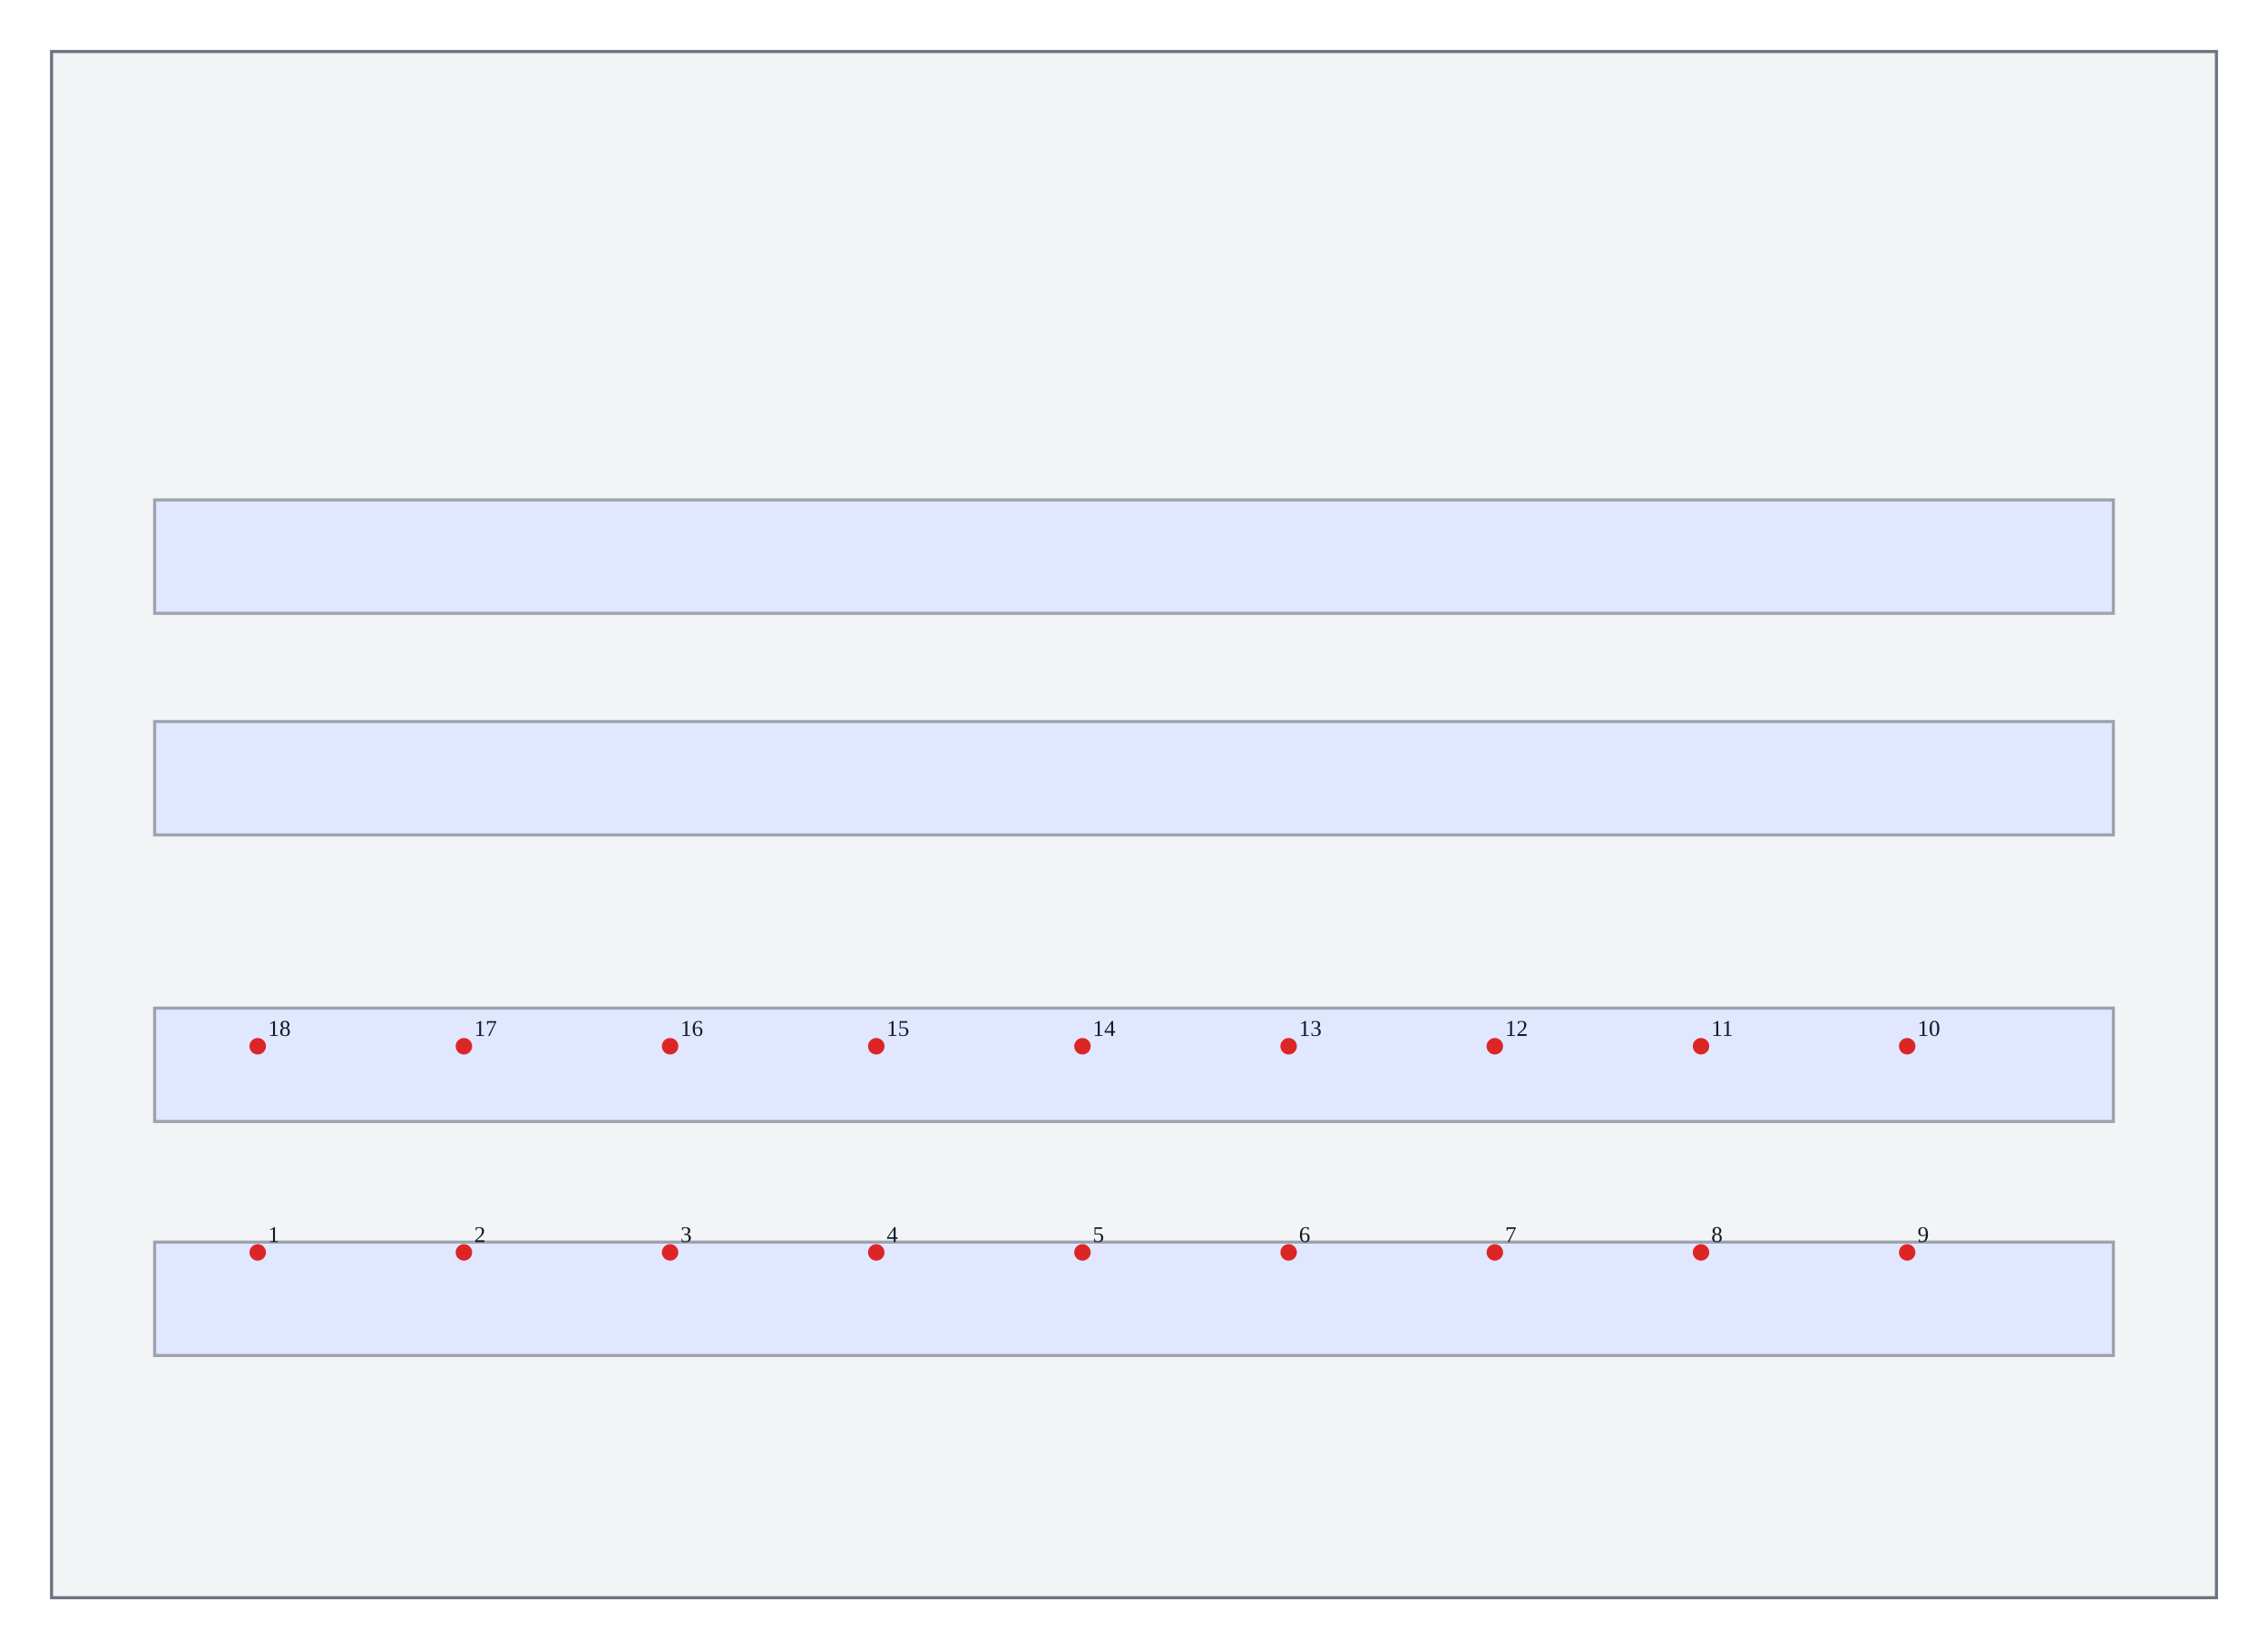
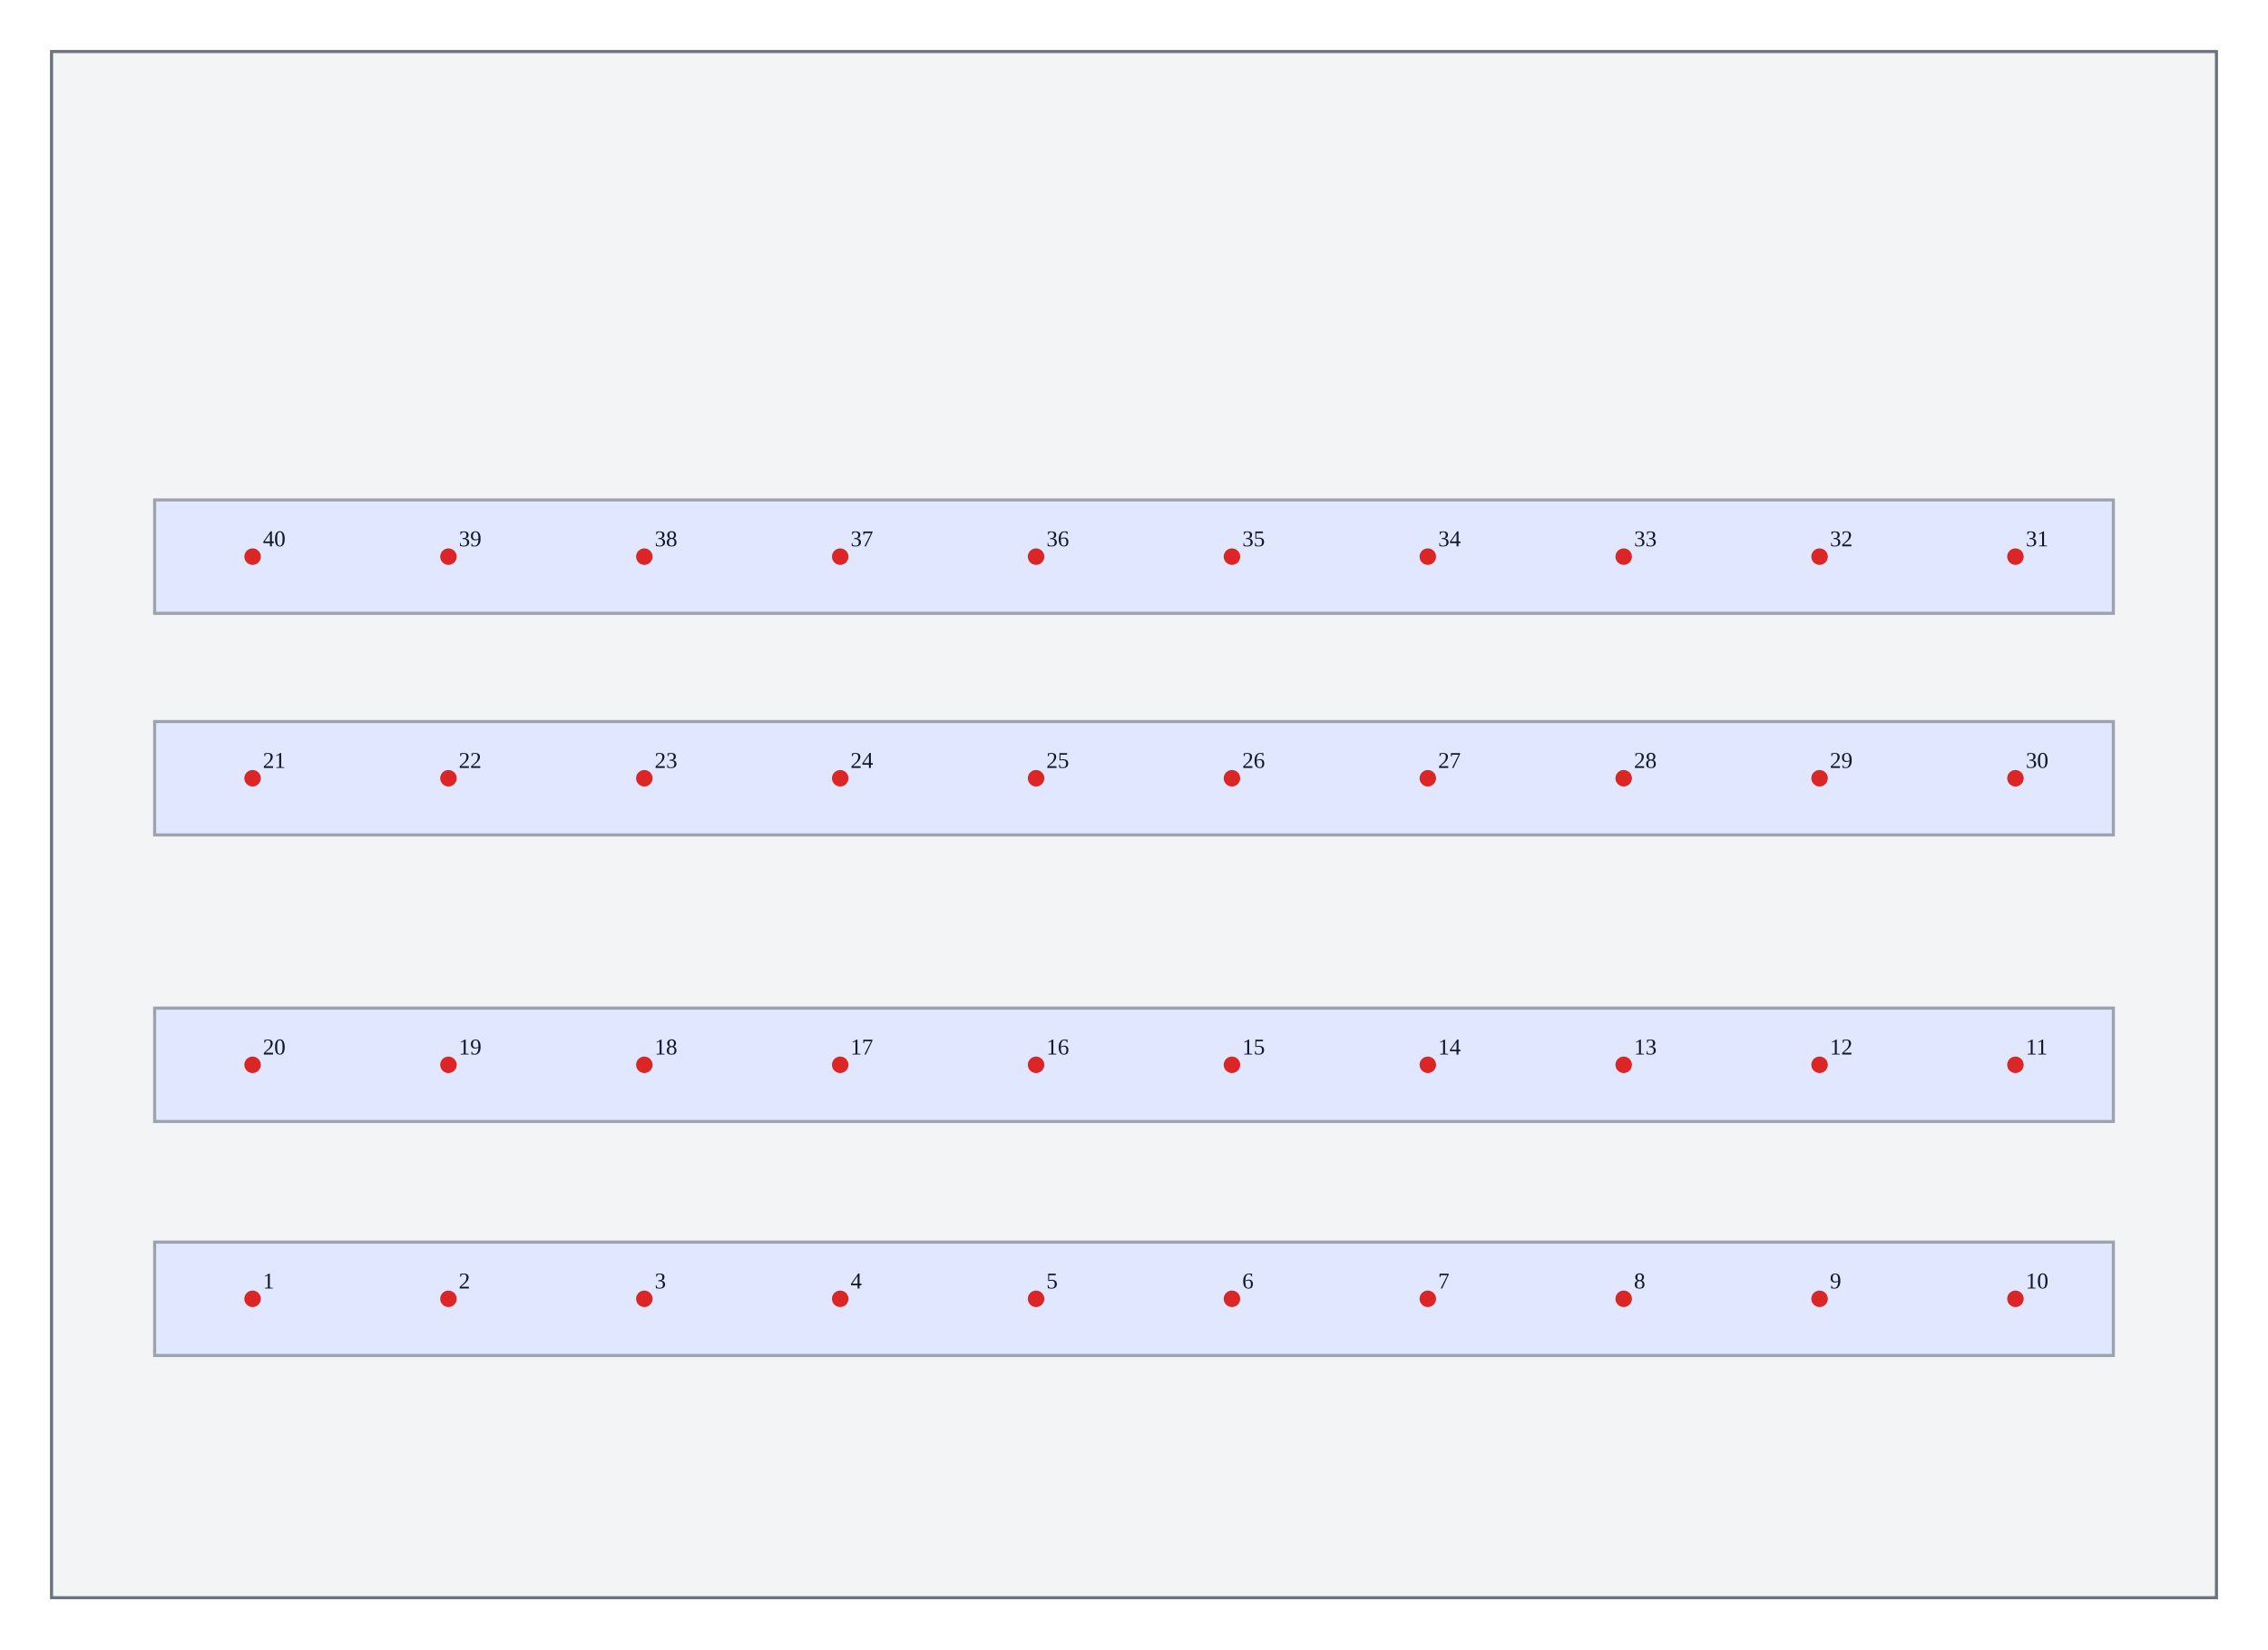
<svg xmlns="http://www.w3.org/2000/svg" viewBox="-110 -80 220 160">
  <polygon points="-105,75 105,75 105,-75 -105,-75" fill="#f3f4f6" stroke="#6b7280" stroke-width="0.3" />
  <polygon points="-95,51.5 95,51.5 95,40.5 -95,40.5" fill="#e0e7ff" stroke="#9ca3af" stroke-width="0.3" />
  <polygon points="-95,28.8 95,28.8 95,17.8 -95,17.8" fill="#e0e7ff" stroke="#9ca3af" stroke-width="0.3" />
  <polygon points="-95,1 95,1 95,-10 -95,-10" fill="#e0e7ff" stroke="#9ca3af" stroke-width="0.3" />
  <polygon points="-95,-20.5 95,-20.5 95,-31.5 -95,-31.5" fill="#e0e7ff" stroke="#9ca3af" stroke-width="0.3" />
-   <circle cx="-85" cy="41.5" r="0.8" fill="#dc2626" />
-   <text x="-84" y="40.5" font-size="2.2" fill="#111827">1</text>
-   <circle cx="-65" cy="41.5" r="0.8" fill="#dc2626" />
-   <text x="-64" y="40.5" font-size="2.2" fill="#111827">2</text>
-   <circle cx="-45" cy="41.5" r="0.8" fill="#dc2626" />
-   <text x="-44" y="40.5" font-size="2.2" fill="#111827">3</text>
-   <circle cx="-25" cy="41.5" r="0.8" fill="#dc2626" />
-   <text x="-24" y="40.5" font-size="2.2" fill="#111827">4</text>
-   <circle cx="-5" cy="41.5" r="0.8" fill="#dc2626" />
-   <text x="-4" y="40.5" font-size="2.2" fill="#111827">5</text>
-   <circle cx="15" cy="41.5" r="0.8" fill="#dc2626" />
-   <text x="16" y="40.5" font-size="2.2" fill="#111827">6</text>
-   <circle cx="35" cy="41.5" r="0.8" fill="#dc2626" />
-   <text x="36" y="40.5" font-size="2.2" fill="#111827">7</text>
-   <circle cx="55" cy="41.5" r="0.8" fill="#dc2626" />
-   <text x="56" y="40.5" font-size="2.2" fill="#111827">8</text>
-   <circle cx="75" cy="41.5" r="0.8" fill="#dc2626" />
-   <text x="76" y="40.5" font-size="2.2" fill="#111827">9</text>
-   <circle cx="75" cy="21.5" r="0.8" fill="#dc2626" />
-   <text x="76" y="20.5" font-size="2.2" fill="#111827">10</text>
-   <circle cx="55" cy="21.5" r="0.8" fill="#dc2626" />
-   <text x="56" y="20.5" font-size="2.2" fill="#111827">11</text>
-   <circle cx="35" cy="21.5" r="0.8" fill="#dc2626" />
-   <text x="36" y="20.5" font-size="2.2" fill="#111827">12</text>
-   <circle cx="15" cy="21.5" r="0.8" fill="#dc2626" />
-   <text x="16" y="20.5" font-size="2.2" fill="#111827">13</text>
-   <circle cx="-5" cy="21.5" r="0.8" fill="#dc2626" />
-   <text x="-4" y="20.5" font-size="2.2" fill="#111827">14</text>
-   <circle cx="-25" cy="21.5" r="0.8" fill="#dc2626" />
-   <text x="-24" y="20.5" font-size="2.2" fill="#111827">15</text>
-   <circle cx="-45" cy="21.5" r="0.8" fill="#dc2626" />
-   <text x="-44" y="20.5" font-size="2.2" fill="#111827">16</text>
-   <circle cx="-65" cy="21.5" r="0.8" fill="#dc2626" />
-   <text x="-64" y="20.5" font-size="2.2" fill="#111827">17</text>
-   <circle cx="-85" cy="21.5" r="0.8" fill="#dc2626" />
-   <text x="-84" y="20.5" font-size="2.2" fill="#111827">18</text>
+   <circle cx="-85.5" cy="46" r="0.8" fill="#dc2626" />
+   <text x="-84.5" y="45" font-size="2.2" fill="#111827">1</text>
+   <circle cx="-66.5" cy="46" r="0.8" fill="#dc2626" />
+   <text x="-65.5" y="45" font-size="2.2" fill="#111827">2</text>
+   <circle cx="-47.5" cy="46" r="0.8" fill="#dc2626" />
+   <text x="-46.5" y="45" font-size="2.2" fill="#111827">3</text>
+   <circle cx="-28.5" cy="46" r="0.8" fill="#dc2626" />
+   <text x="-27.5" y="45" font-size="2.2" fill="#111827">4</text>
+   <circle cx="-9.5" cy="46" r="0.8" fill="#dc2626" />
+   <text x="-8.5" y="45" font-size="2.2" fill="#111827">5</text>
+   <circle cx="9.5" cy="46" r="0.8" fill="#dc2626" />
+   <text x="10.5" y="45" font-size="2.2" fill="#111827">6</text>
+   <circle cx="28.5" cy="46" r="0.8" fill="#dc2626" />
+   <text x="29.5" y="45" font-size="2.2" fill="#111827">7</text>
+   <circle cx="47.5" cy="46" r="0.8" fill="#dc2626" />
+   <text x="48.5" y="45" font-size="2.2" fill="#111827">8</text>
+   <circle cx="66.5" cy="46" r="0.8" fill="#dc2626" />
+   <text x="67.5" y="45" font-size="2.2" fill="#111827">9</text>
+   <circle cx="85.5" cy="46" r="0.8" fill="#dc2626" />
+   <text x="86.5" y="45" font-size="2.2" fill="#111827">10</text>
+   <circle cx="85.5" cy="23.3" r="0.8" fill="#dc2626" />
+   <text x="86.5" y="22.3" font-size="2.2" fill="#111827">11</text>
+   <circle cx="66.5" cy="23.3" r="0.8" fill="#dc2626" />
+   <text x="67.5" y="22.3" font-size="2.2" fill="#111827">12</text>
+   <circle cx="47.5" cy="23.3" r="0.8" fill="#dc2626" />
+   <text x="48.5" y="22.3" font-size="2.2" fill="#111827">13</text>
+   <circle cx="28.5" cy="23.3" r="0.8" fill="#dc2626" />
+   <text x="29.5" y="22.3" font-size="2.2" fill="#111827">14</text>
+   <circle cx="9.5" cy="23.3" r="0.8" fill="#dc2626" />
+   <text x="10.5" y="22.3" font-size="2.2" fill="#111827">15</text>
+   <circle cx="-9.5" cy="23.3" r="0.8" fill="#dc2626" />
+   <text x="-8.5" y="22.3" font-size="2.2" fill="#111827">16</text>
+   <circle cx="-28.5" cy="23.3" r="0.8" fill="#dc2626" />
+   <text x="-27.5" y="22.3" font-size="2.2" fill="#111827">17</text>
+   <circle cx="-47.5" cy="23.3" r="0.8" fill="#dc2626" />
+   <text x="-46.5" y="22.3" font-size="2.2" fill="#111827">18</text>
+   <circle cx="-66.5" cy="23.3" r="0.8" fill="#dc2626" />
+   <text x="-65.5" y="22.3" font-size="2.2" fill="#111827">19</text>
+   <circle cx="-85.5" cy="23.3" r="0.8" fill="#dc2626" />
+   <text x="-84.5" y="22.3" font-size="2.2" fill="#111827">20</text>
+   <circle cx="-85.5" cy="-4.5" r="0.8" fill="#dc2626" />
+   <text x="-84.5" y="-5.5" font-size="2.2" fill="#111827">21</text>
+   <circle cx="-66.5" cy="-4.5" r="0.8" fill="#dc2626" />
+   <text x="-65.5" y="-5.5" font-size="2.2" fill="#111827">22</text>
+   <circle cx="-47.5" cy="-4.5" r="0.8" fill="#dc2626" />
+   <text x="-46.5" y="-5.5" font-size="2.2" fill="#111827">23</text>
+   <circle cx="-28.5" cy="-4.5" r="0.8" fill="#dc2626" />
+   <text x="-27.5" y="-5.5" font-size="2.2" fill="#111827">24</text>
+   <circle cx="-9.5" cy="-4.5" r="0.8" fill="#dc2626" />
+   <text x="-8.5" y="-5.5" font-size="2.2" fill="#111827">25</text>
+   <circle cx="9.5" cy="-4.5" r="0.8" fill="#dc2626" />
+   <text x="10.5" y="-5.5" font-size="2.2" fill="#111827">26</text>
+   <circle cx="28.5" cy="-4.5" r="0.8" fill="#dc2626" />
+   <text x="29.5" y="-5.5" font-size="2.2" fill="#111827">27</text>
+   <circle cx="47.5" cy="-4.5" r="0.8" fill="#dc2626" />
+   <text x="48.5" y="-5.5" font-size="2.2" fill="#111827">28</text>
+   <circle cx="66.5" cy="-4.5" r="0.8" fill="#dc2626" />
+   <text x="67.5" y="-5.5" font-size="2.2" fill="#111827">29</text>
+   <circle cx="85.5" cy="-4.5" r="0.8" fill="#dc2626" />
+   <text x="86.5" y="-5.5" font-size="2.2" fill="#111827">30</text>
+   <circle cx="85.5" cy="-26" r="0.8" fill="#dc2626" />
+   <text x="86.5" y="-27" font-size="2.2" fill="#111827">31</text>
+   <circle cx="66.5" cy="-26" r="0.8" fill="#dc2626" />
+   <text x="67.5" y="-27" font-size="2.2" fill="#111827">32</text>
+   <circle cx="47.5" cy="-26" r="0.8" fill="#dc2626" />
+   <text x="48.5" y="-27" font-size="2.2" fill="#111827">33</text>
+   <circle cx="28.5" cy="-26" r="0.8" fill="#dc2626" />
+   <text x="29.5" y="-27" font-size="2.2" fill="#111827">34</text>
+   <circle cx="9.5" cy="-26" r="0.8" fill="#dc2626" />
+   <text x="10.5" y="-27" font-size="2.2" fill="#111827">35</text>
+   <circle cx="-9.5" cy="-26" r="0.8" fill="#dc2626" />
+   <text x="-8.5" y="-27" font-size="2.2" fill="#111827">36</text>
+   <circle cx="-28.5" cy="-26" r="0.8" fill="#dc2626" />
+   <text x="-27.5" y="-27" font-size="2.2" fill="#111827">37</text>
+   <circle cx="-47.5" cy="-26" r="0.8" fill="#dc2626" />
+   <text x="-46.5" y="-27" font-size="2.2" fill="#111827">38</text>
+   <circle cx="-66.5" cy="-26" r="0.8" fill="#dc2626" />
+   <text x="-65.5" y="-27" font-size="2.2" fill="#111827">39</text>
+   <circle cx="-85.5" cy="-26" r="0.8" fill="#dc2626" />
+   <text x="-84.5" y="-27" font-size="2.2" fill="#111827">40</text>
</svg>
